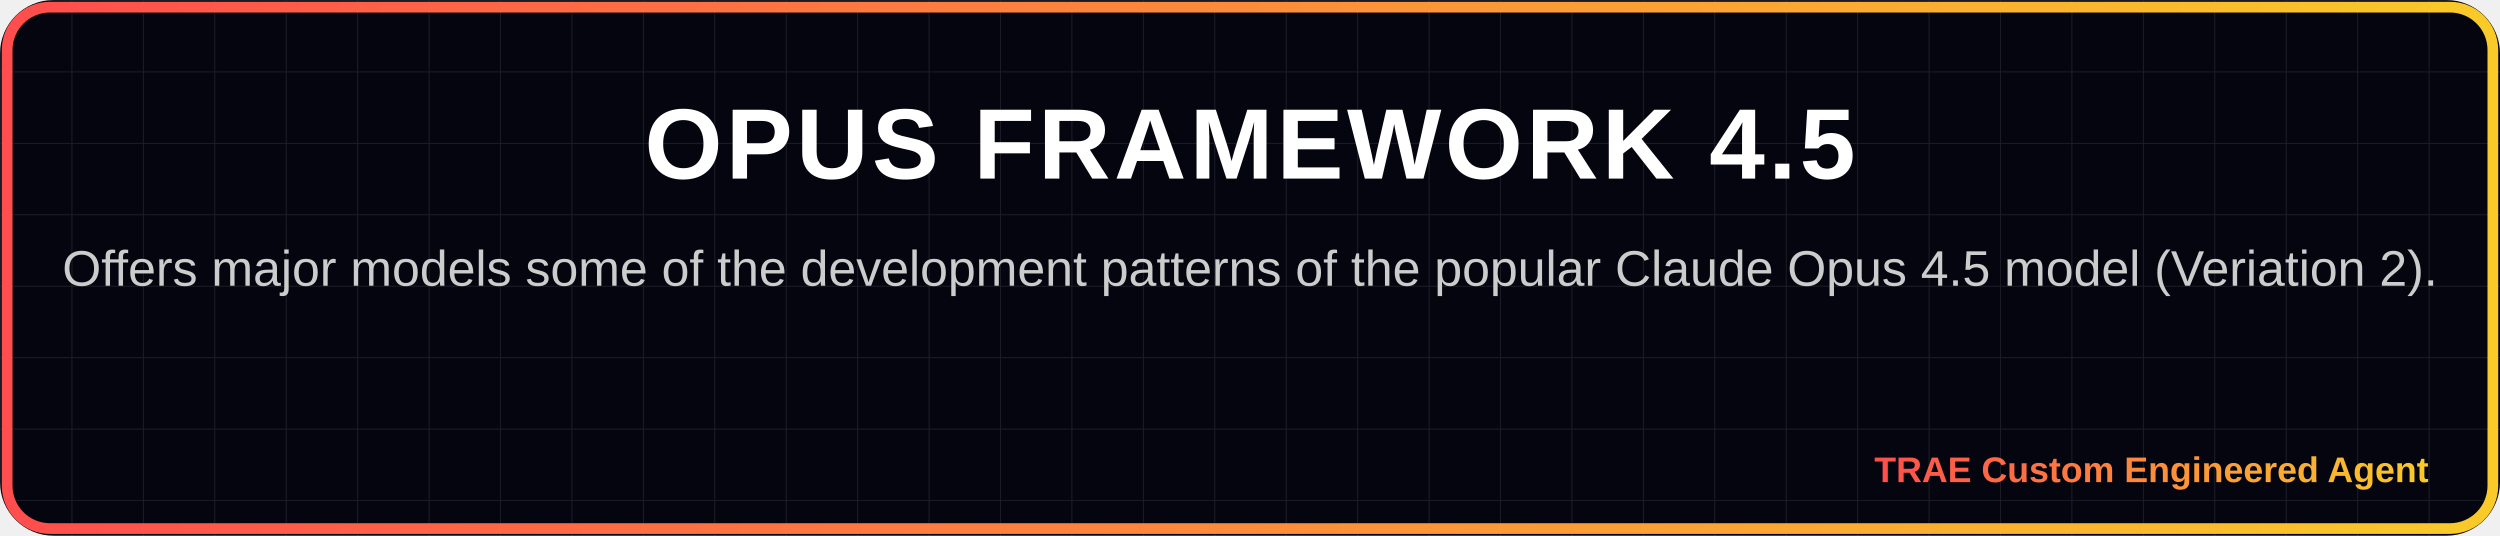
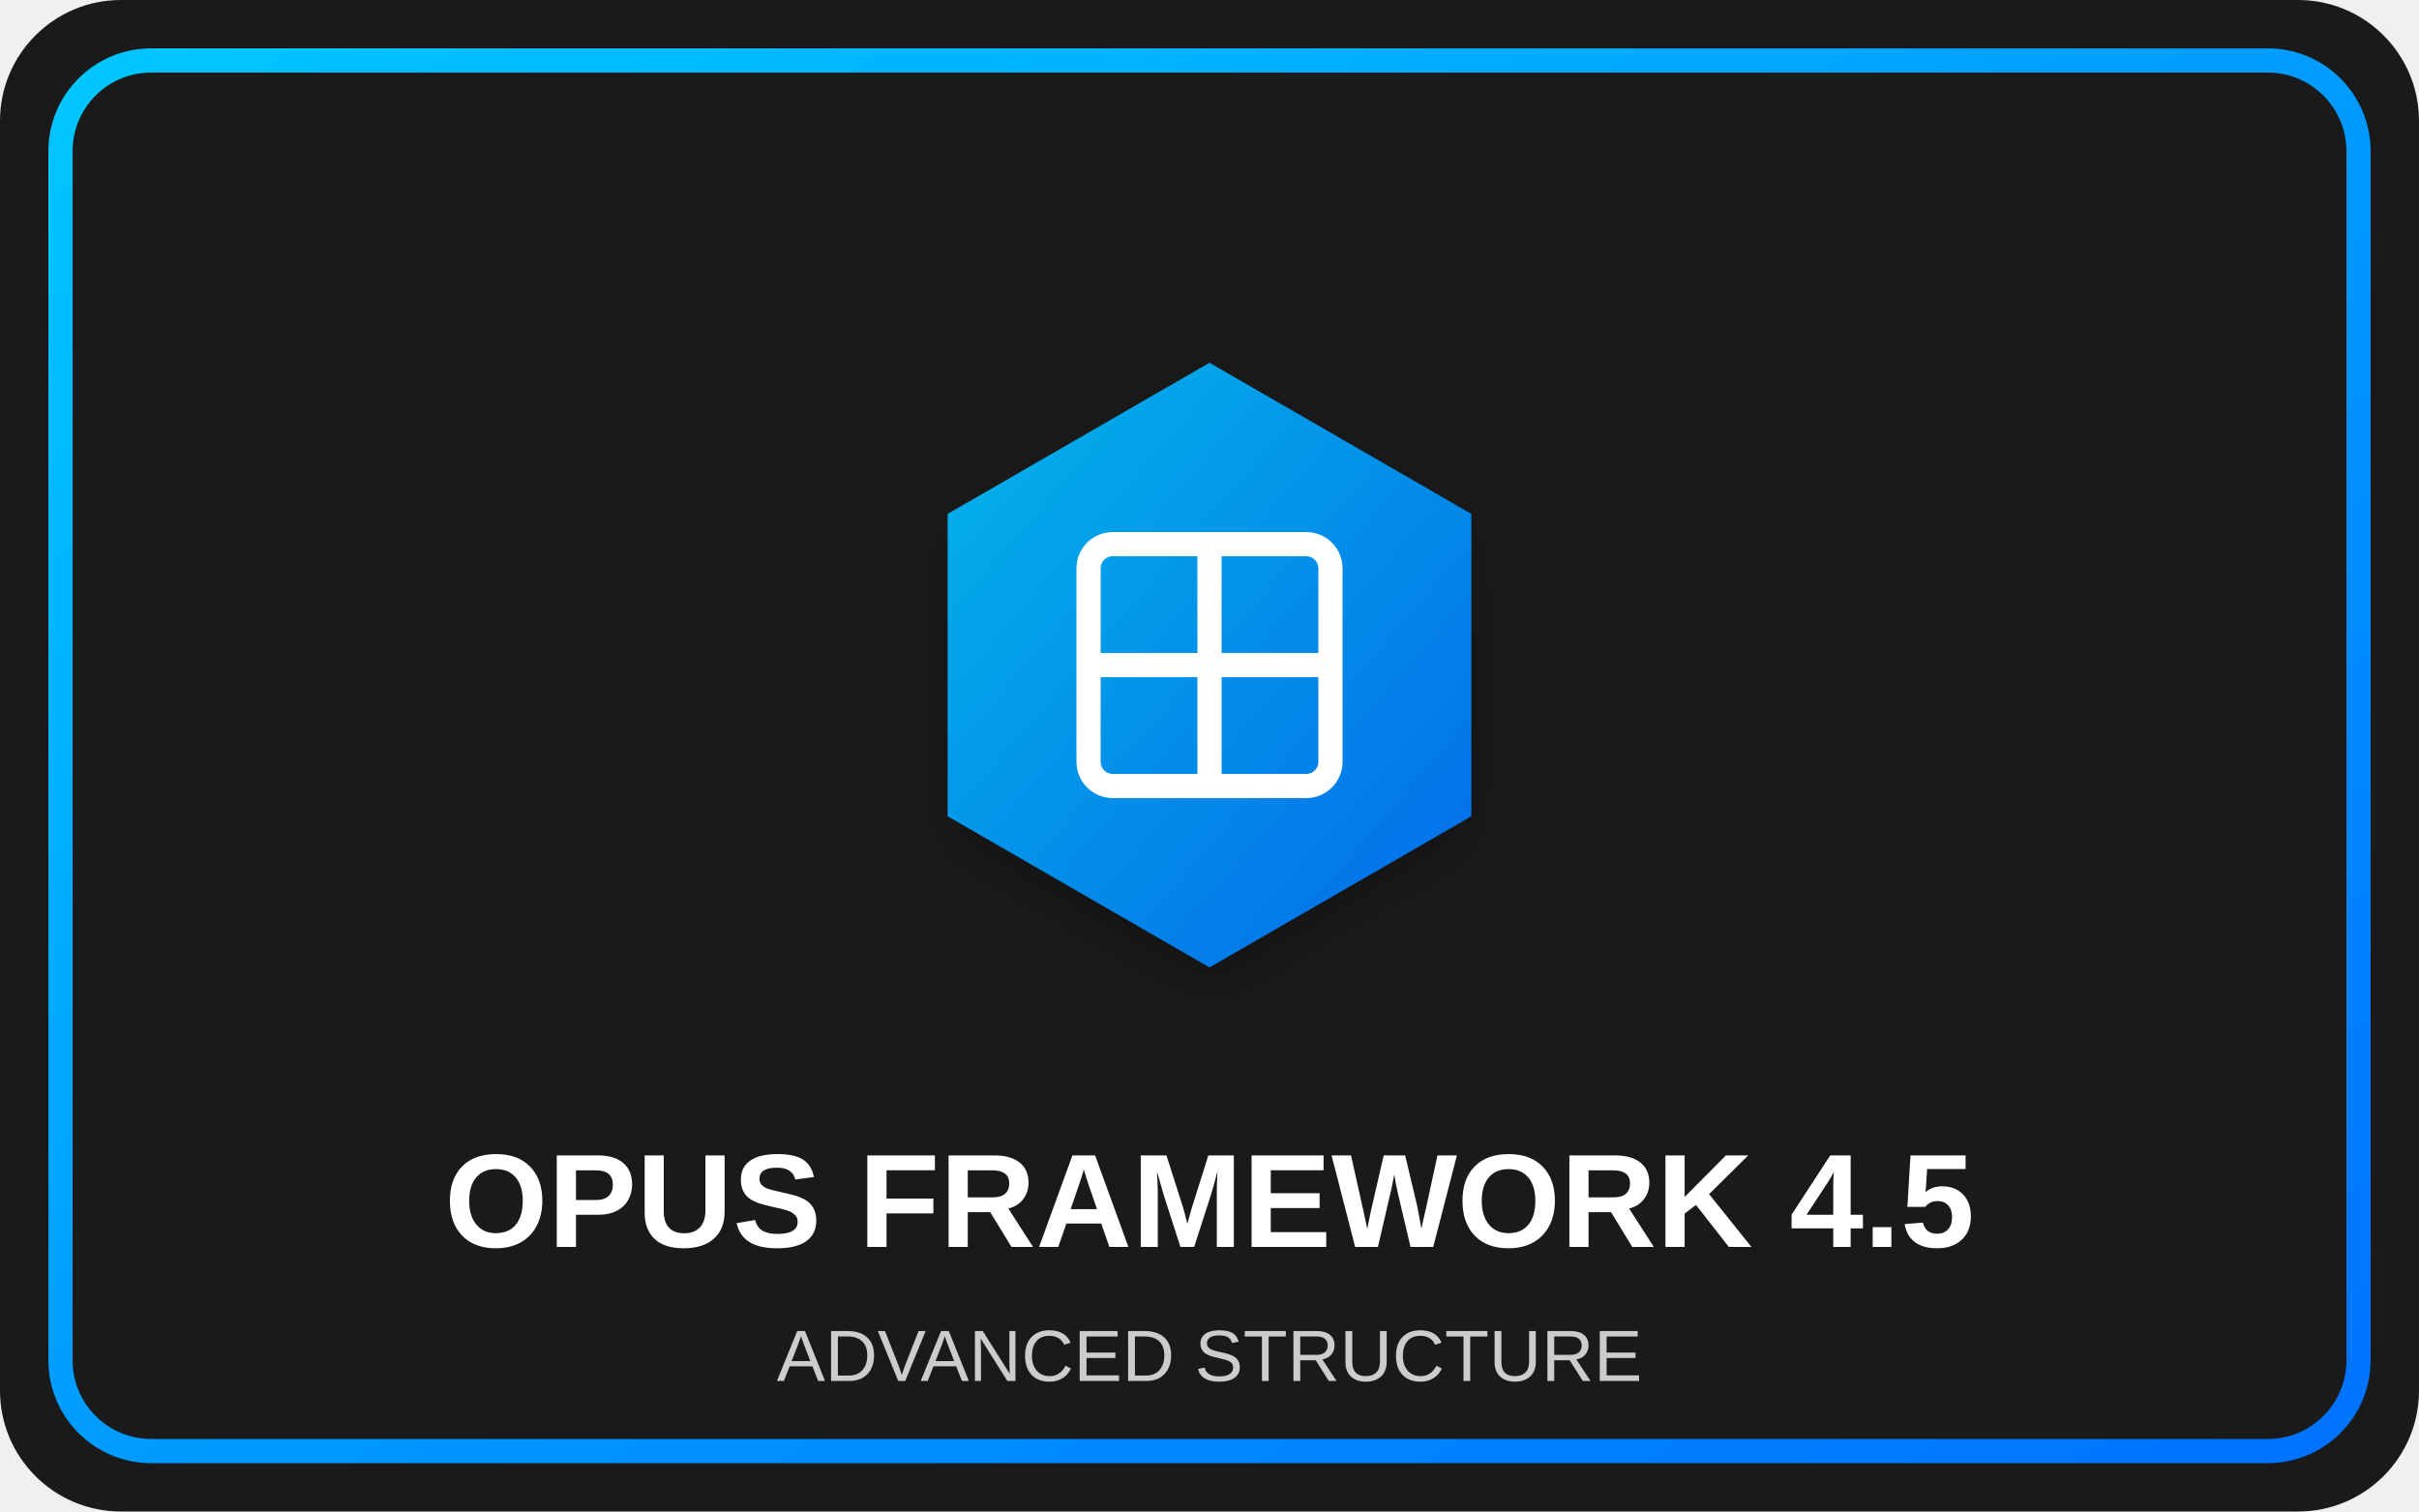
- <svg xmlns="http://www.w3.org/2000/svg" width="700" height="150" viewBox="0 0 700 150">
+ <svg xmlns="http://www.w3.org/2000/svg" viewBox="0 0 400 250">
  <defs>
-     <linearGradient id="grad_EGVs8iyb" x1="0%" y1="0%" x2="100%" y2="0%">
-       <stop offset="0%" style="stop-color:#ff4d4d;stop-opacity:1" />
-       <stop offset="100%" style="stop-color:#f9cb28;stop-opacity:1" />
+     <linearGradient id="grad_framework" x1="0%" y1="0%" x2="100%" y2="100%">
+       <stop offset="0%" style="stop-color:#00C6FF;stop-opacity:1" />
+       <stop offset="100%" style="stop-color:#0072FF;stop-opacity:1" />
    </linearGradient>
-     <pattern id="grid_EGVs8iyb" width="20" height="20" patternUnits="userSpaceOnUse">
-       <path d="M 20 0 L 0 0 0 20" fill="none" stroke="#ffffff" stroke-width="0.5" stroke-opacity="0.1" />
-     </pattern>
+     <filter id="shadow">
+       <feDropShadow dx="0" dy="4" stdDeviation="4" flood-opacity="0.25" />
+     </filter>
  </defs>
-   <rect width="700" height="150" fill="#050510" rx="15" ry="15" />
-   <rect width="700" height="150" fill="url(#grid_EGVs8iyb)" rx="15" ry="15" />
-   <rect x="2" y="2" width="696" height="146" fill="none" stroke="url(#grad_EGVs8iyb)" stroke-width="3" rx="12" ry="12" />
-   <text x="350" y="50" font-family="Arial, sans-serif" font-size="28" fill="#ffffff" text-anchor="middle" font-weight="bold" letter-spacing="1">OPUS FRAMEWORK 4.5</text>
-   <text x="350" y="80" font-family="Arial, sans-serif" font-size="14" fill="#cccccc" text-anchor="middle">Offers major models some of the development patterns of the popular Claude Opus 4.5 model (Veriation 2).</text>
-   <text x="680" y="135" font-family="Arial, sans-serif" font-size="10" fill="url(#grad_EGVs8iyb)" text-anchor="end" font-weight="bold" style="text-transform: uppercase;">TRAE Custom Engineered Agent</text>
+   <rect width="400" height="250" rx="20" fill="#1a1a1a" />
+   <rect x="10" y="10" width="380" height="230" rx="15" fill="none" stroke="url(#grad_framework)" stroke-width="4" />
+   <g transform="translate(150, 60)">
+     <path d="M50 0 L93.3 25 V75 L50 100 L6.7 75 V25 Z" fill="url(#grad_framework)" filter="url(#shadow)" opacity="0.9" />
+     <rect x="30" y="30" width="40" height="40" fill="none" stroke="white" stroke-width="4" rx="4" />
+     <path d="M30 50 L70 50 M50 30 L50 70" stroke="white" stroke-width="4" />
+   </g>
+   <text x="50%" y="200" dominant-baseline="middle" text-anchor="middle" font-family="Arial, sans-serif" font-weight="bold" font-size="22" fill="white">OPUS FRAMEWORK 4.5</text>
+   <text x="50%" y="225" dominant-baseline="middle" text-anchor="middle" font-family="Arial, sans-serif" font-size="12" fill="#cccccc">ADVANCED STRUCTURE</text>
</svg>
